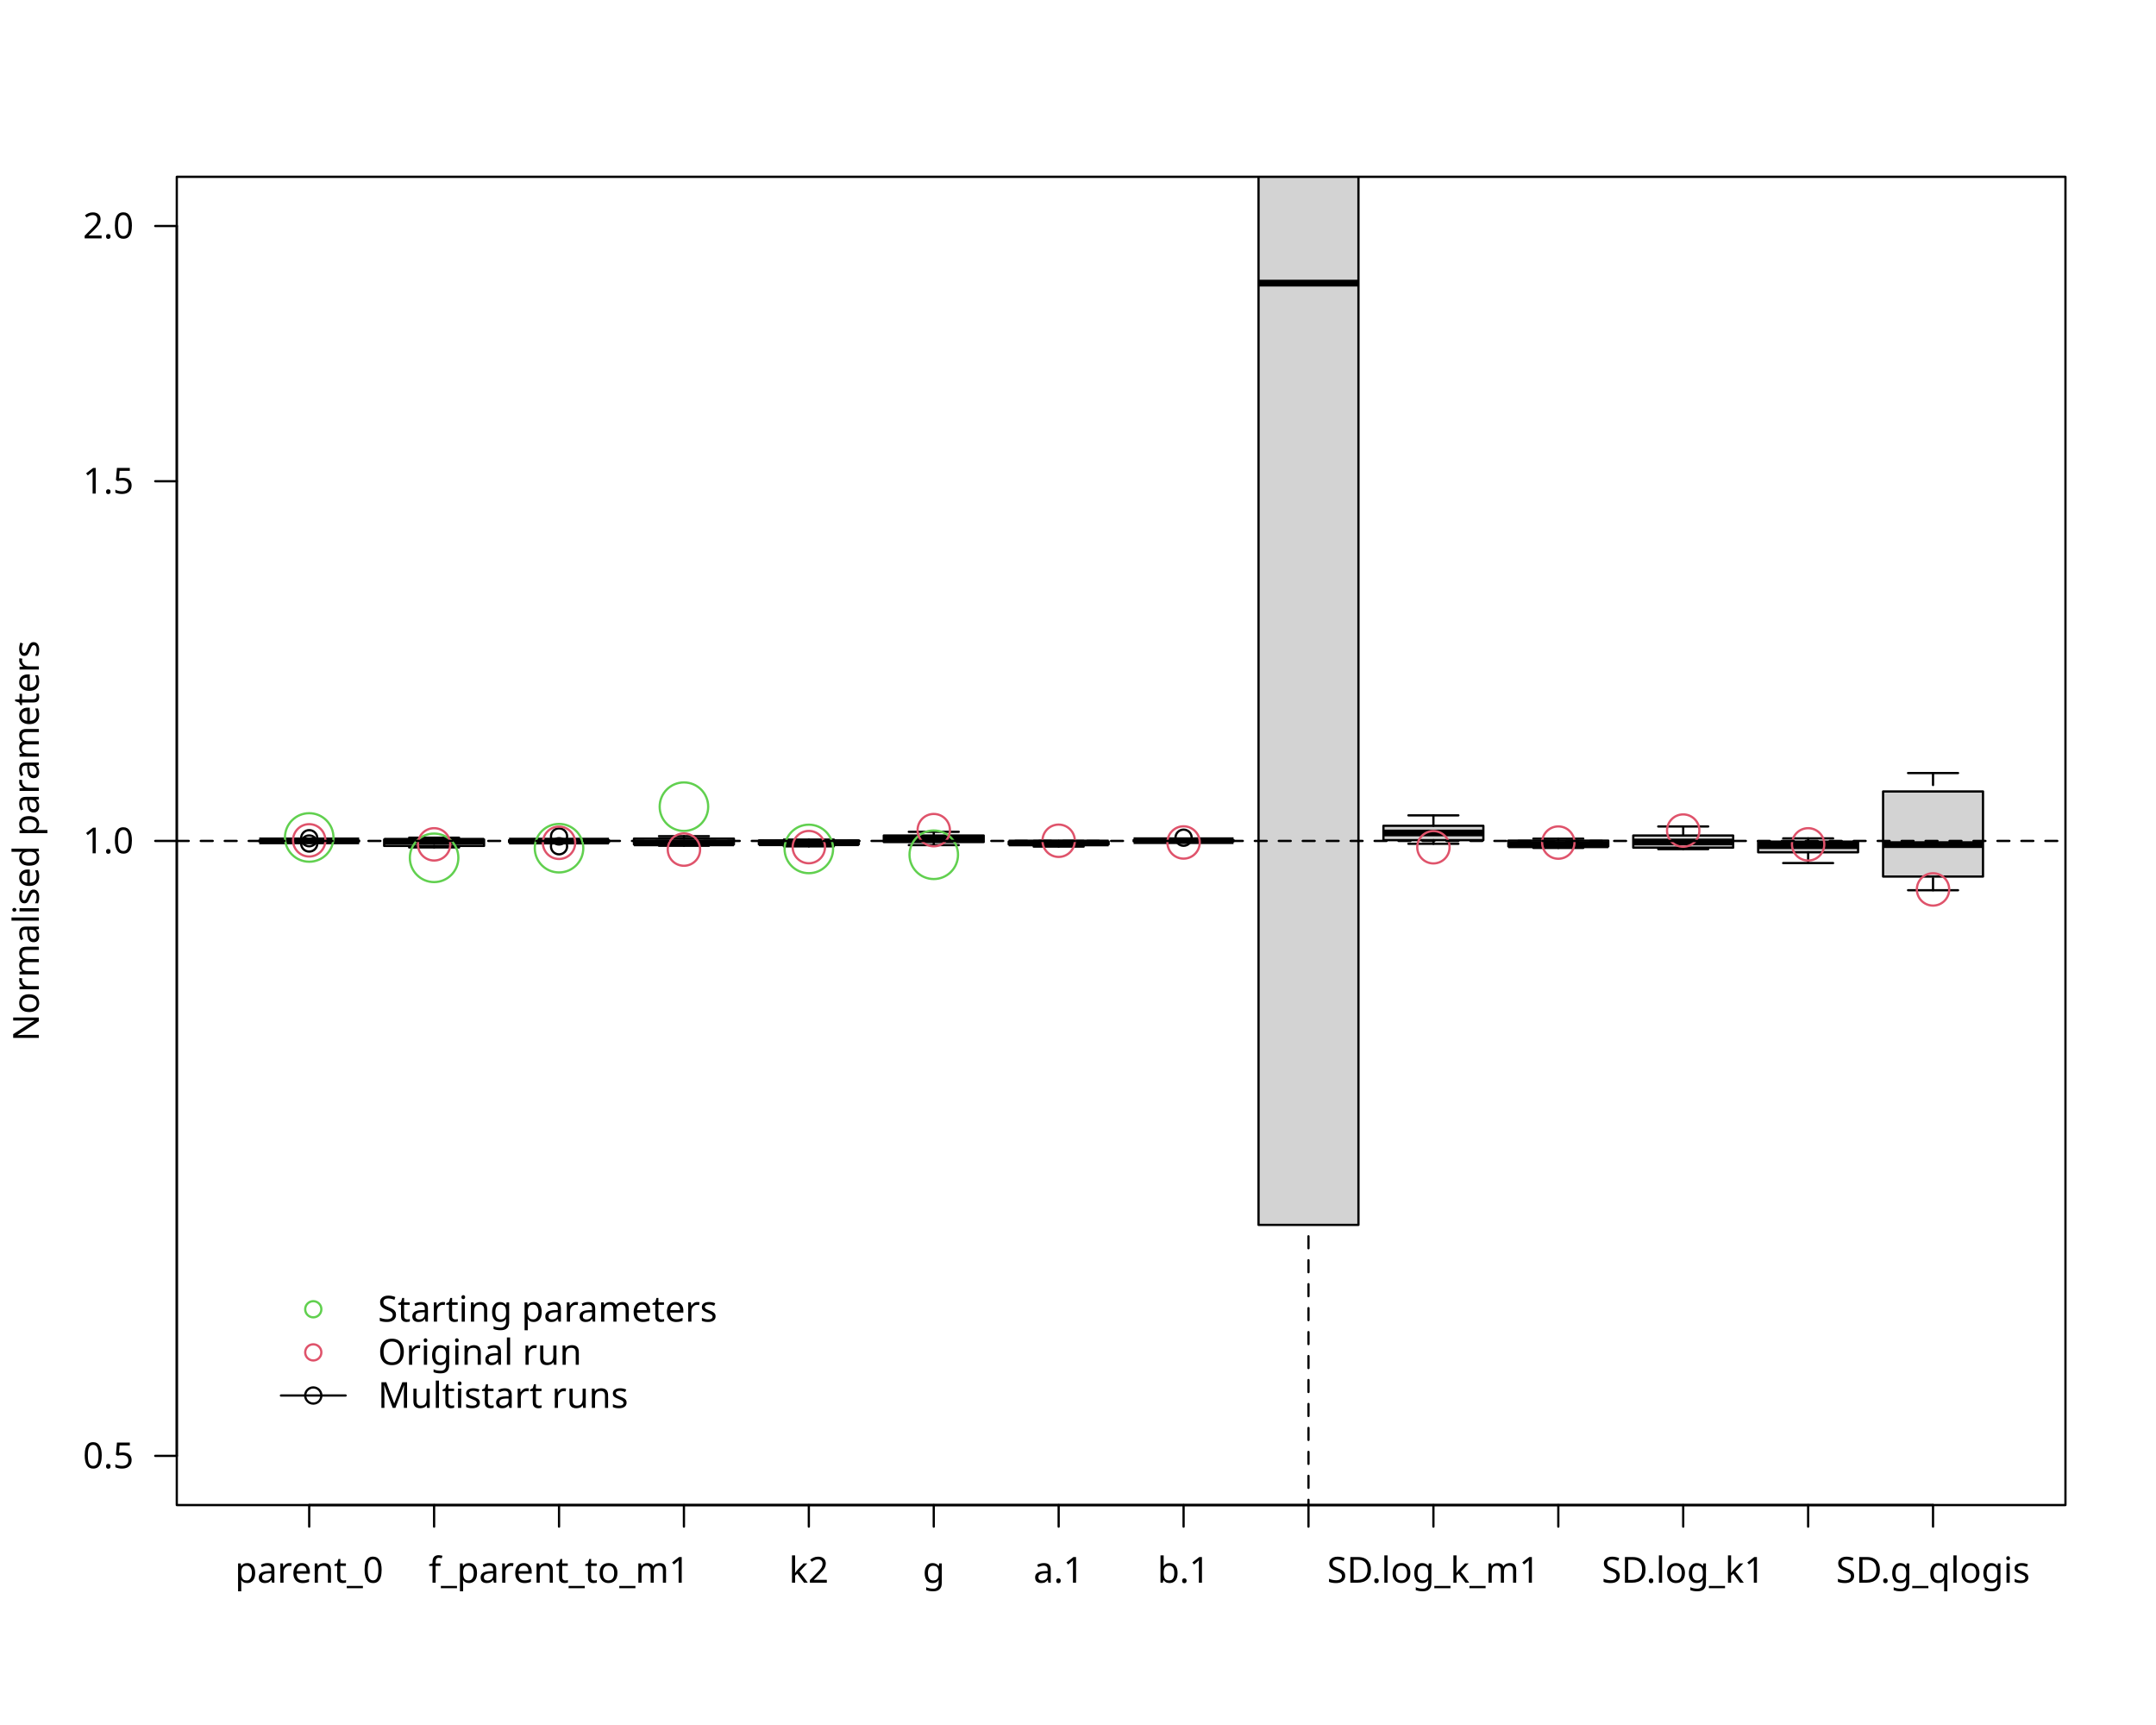
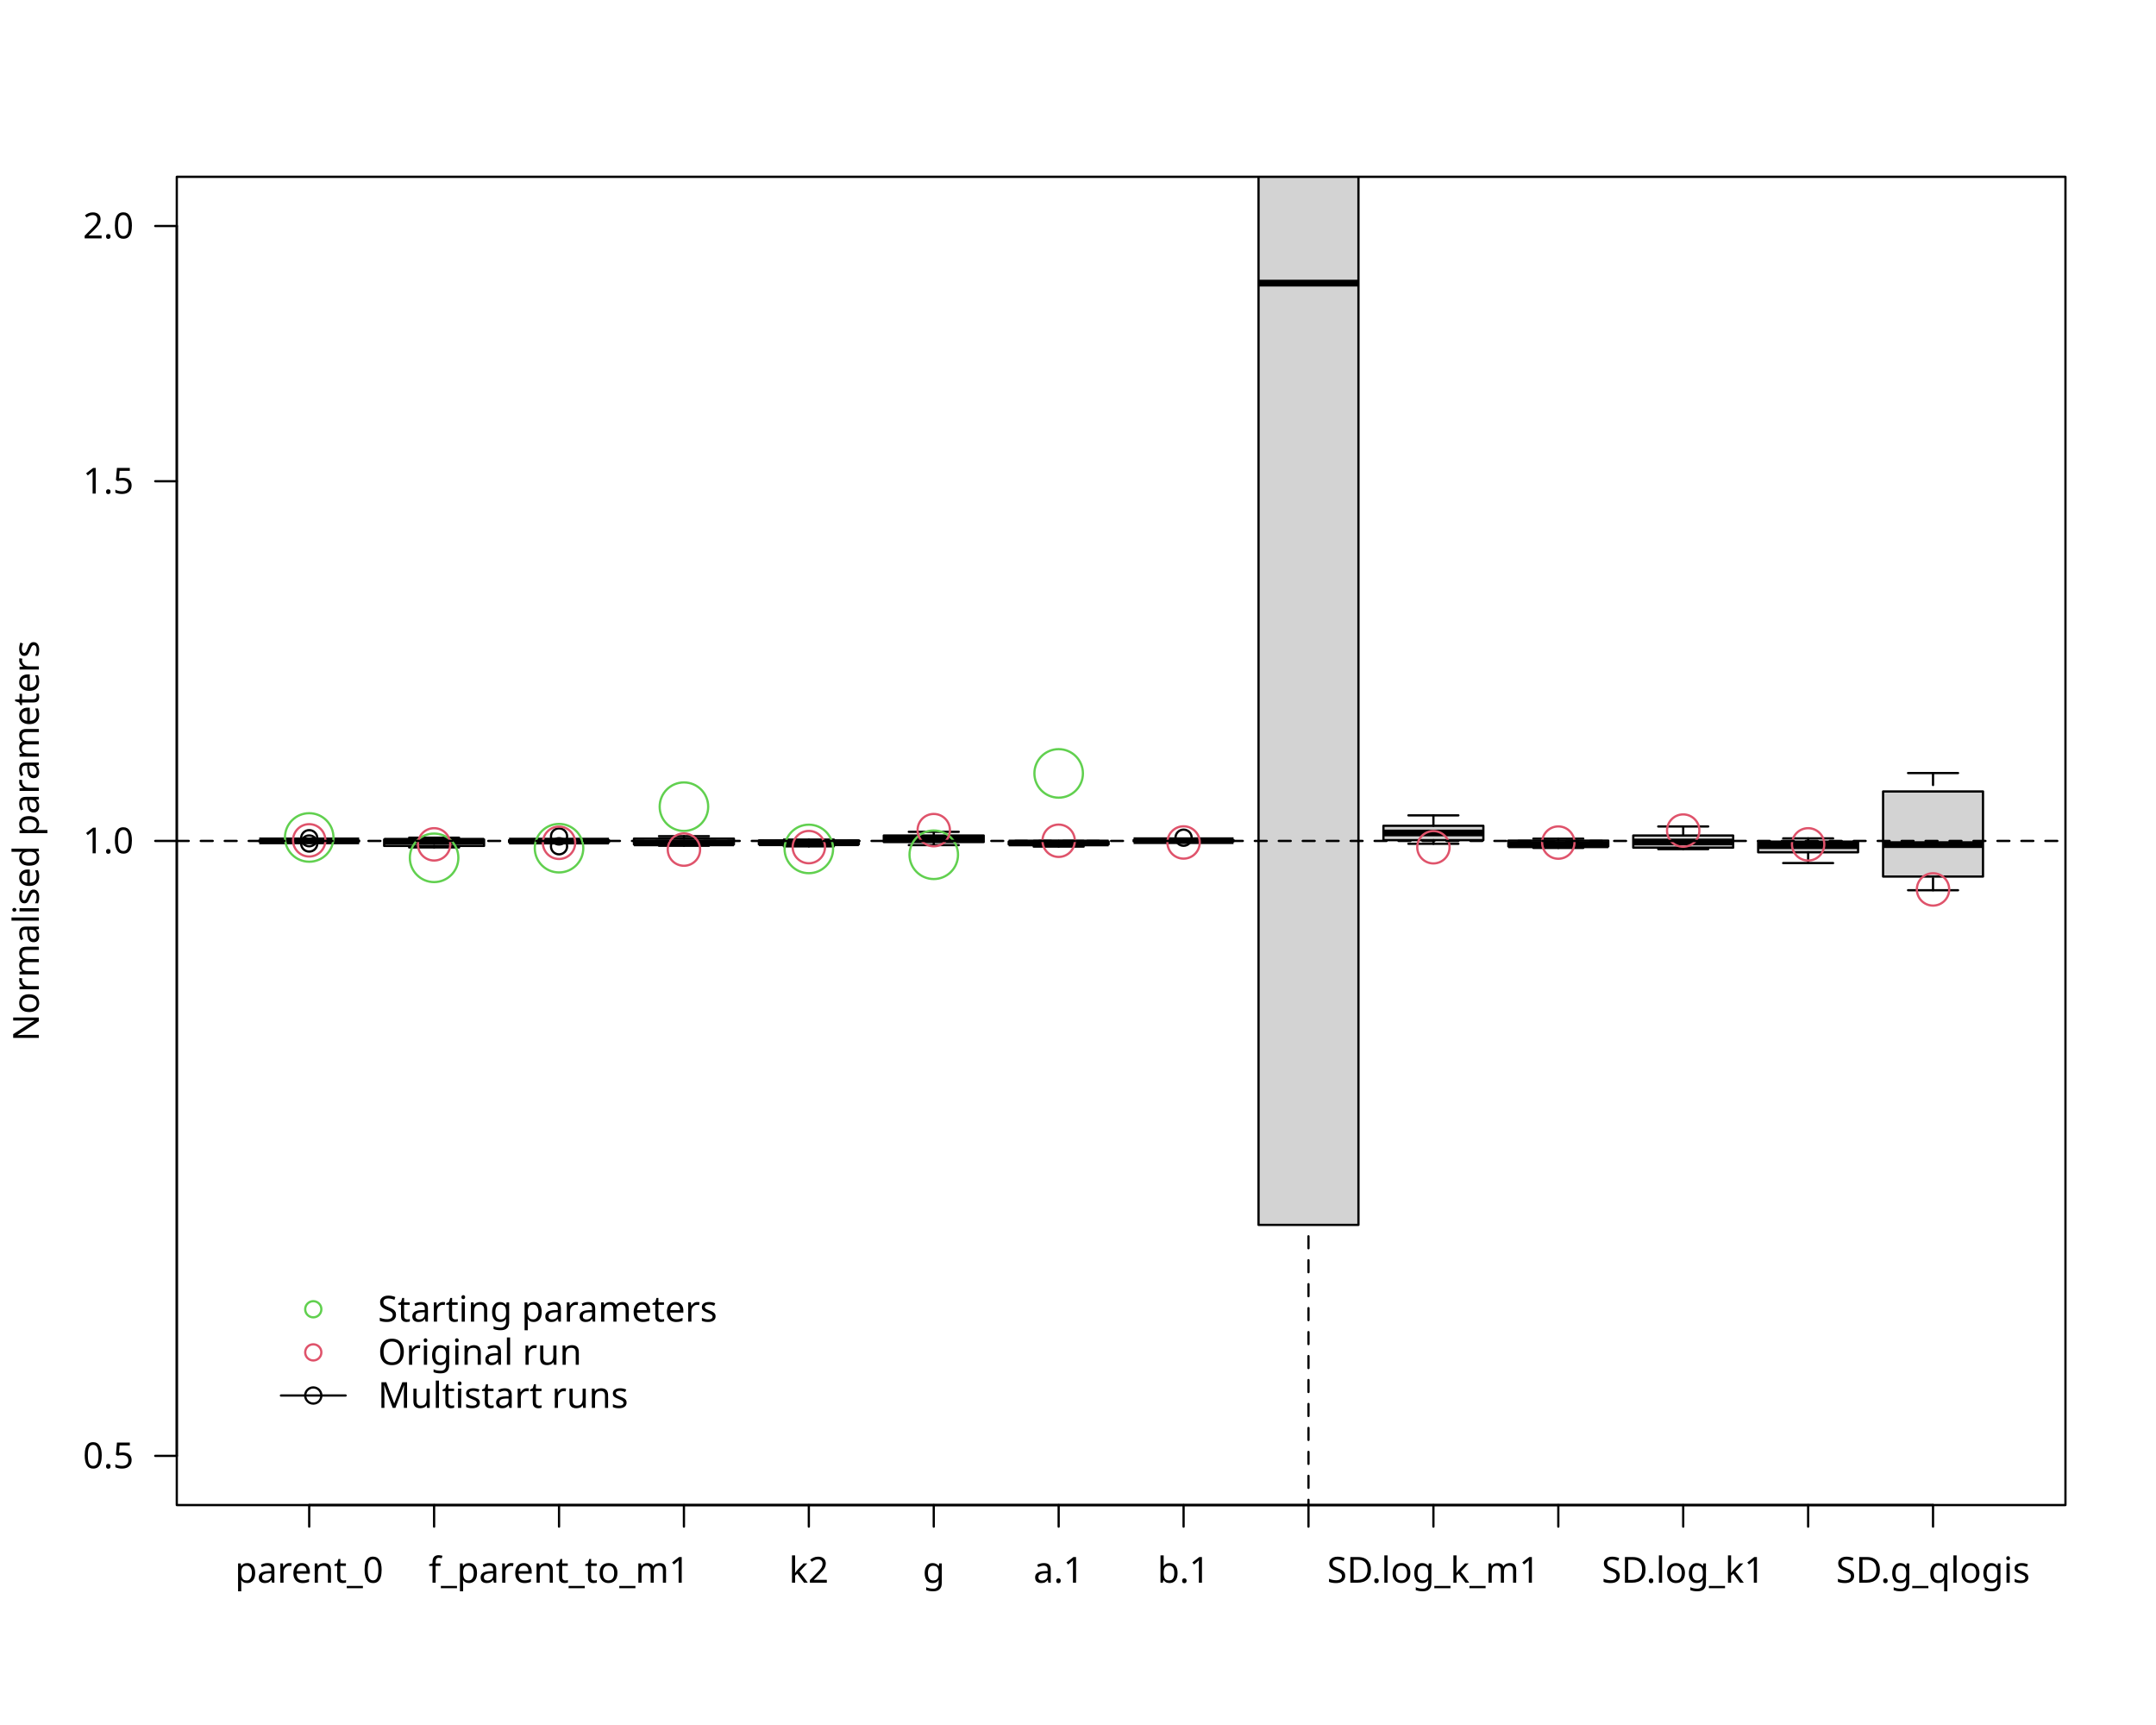
<svg xmlns="http://www.w3.org/2000/svg" class="svglite" data-engine-version="2.0" width="720.00pt" height="576.00pt" viewBox="0 0 720.00 576.00">
  <defs>
    <style type="text/css">
    .svglite line, .svglite polyline, .svglite polygon, .svglite path, .svglite rect, .svglite circle {
      fill: none;
      stroke: #000000;
      stroke-linecap: round;
      stroke-linejoin: round;
      stroke-miterlimit: 10.00;
    }
  </style>
  </defs>
  <rect width="100%" height="100%" style="stroke: none; fill: #FFFFFF;" />
  <defs>
    <clipPath id="cpMC4wMHw3MjAuMDB8MC4wMHw1NzYuMDA=">
      <rect x="0.00" y="0.00" width="720.00" height="576.00" />
    </clipPath>
  </defs>
  <g clip-path="url(#cpMC4wMHw3MjAuMDB8MC4wMHw1NzYuMDA=)">
</g>
  <defs>
    <clipPath id="cpNTkuMDR8Njg5Ljc2fDU5LjA0fDUwMi41Ng==">
      <rect x="59.04" y="59.04" width="630.72" height="443.52" />
    </clipPath>
  </defs>
  <g clip-path="url(#cpNTkuMDR8Njg5Ljc2fDU5LjA0fDUwMi41Ng==)">
    <polygon points="86.57,280.95 119.94,280.95 119.94,280.68 86.57,280.68 " style="stroke-width: 0.75; stroke: none; fill: #D3D3D3;" />
    <line x1="86.57" y1="280.78" x2="119.94" y2="280.78" style="stroke-width: 2.25; stroke-linecap: butt;" />
    <line x1="103.26" y1="281.01" x2="103.26" y2="280.95" style="stroke-width: 0.75; stroke-dasharray: 4.00,4.00;" />
    <line x1="103.26" y1="280.63" x2="103.26" y2="280.68" style="stroke-width: 0.75; stroke-dasharray: 4.00,4.00;" />
    <line x1="94.91" y1="281.01" x2="111.60" y2="281.01" style="stroke-width: 0.75;" />
    <line x1="94.91" y1="280.63" x2="111.60" y2="280.63" style="stroke-width: 0.75;" />
    <polygon points="86.57,280.95 119.94,280.95 119.94,280.68 86.57,280.68 " style="stroke-width: 0.75; fill: none;" />
    <circle cx="103.26" cy="281.66" r="2.70" style="stroke-width: 0.75;" />
    <circle cx="103.26" cy="279.89" r="2.70" style="stroke-width: 0.75;" />
    <polygon points="128.29,282.46 161.66,282.46 161.66,280.33 128.29,280.33 " style="stroke-width: 0.75; stroke: none; fill: #D3D3D3;" />
    <line x1="128.29" y1="280.88" x2="161.66" y2="280.88" style="stroke-width: 2.25; stroke-linecap: butt;" />
    <line x1="144.97" y1="282.96" x2="144.97" y2="282.46" style="stroke-width: 0.75; stroke-dasharray: 4.00,4.00;" />
    <line x1="144.97" y1="279.72" x2="144.97" y2="280.33" style="stroke-width: 0.75; stroke-dasharray: 4.00,4.00;" />
    <line x1="136.63" y1="282.96" x2="153.31" y2="282.96" style="stroke-width: 0.75;" />
    <line x1="136.63" y1="279.72" x2="153.31" y2="279.72" style="stroke-width: 0.75;" />
    <polygon points="128.29,282.46 161.66,282.46 161.66,280.33 128.29,280.33 " style="stroke-width: 0.75; fill: none;" />
    <polygon points="170.00,281.20 203.37,281.20 203.37,280.53 170.00,280.53 " style="stroke-width: 0.75; stroke: none; fill: #D3D3D3;" />
    <line x1="170.00" y1="280.84" x2="203.37" y2="280.84" style="stroke-width: 2.25; stroke-linecap: butt;" />
    <line x1="186.69" y1="281.48" x2="186.69" y2="281.20" style="stroke-width: 0.75; stroke-dasharray: 4.00,4.00;" />
    <line x1="186.69" y1="280.35" x2="186.69" y2="280.53" style="stroke-width: 0.75; stroke-dasharray: 4.00,4.00;" />
    <line x1="178.34" y1="281.48" x2="195.03" y2="281.48" style="stroke-width: 0.75;" />
    <line x1="178.34" y1="280.35" x2="195.03" y2="280.35" style="stroke-width: 0.75;" />
    <polygon points="170.00,281.20 203.37,281.20 203.37,280.53 170.00,280.53 " style="stroke-width: 0.75; fill: none;" />
    <circle cx="186.69" cy="279.30" r="2.70" style="stroke-width: 0.75;" />
    <circle cx="186.69" cy="282.58" r="2.70" style="stroke-width: 0.75;" />
    <polygon points="211.71,281.98 245.09,281.98 245.09,280.03 211.71,280.03 " style="stroke-width: 0.75; stroke: none; fill: #D3D3D3;" />
    <line x1="211.71" y1="281.46" x2="245.09" y2="281.46" style="stroke-width: 2.25; stroke-linecap: butt;" />
    <line x1="228.40" y1="282.40" x2="228.40" y2="281.98" style="stroke-width: 0.75; stroke-dasharray: 4.00,4.00;" />
    <line x1="228.40" y1="279.21" x2="228.40" y2="280.03" style="stroke-width: 0.75; stroke-dasharray: 4.00,4.00;" />
    <line x1="220.06" y1="282.40" x2="236.74" y2="282.40" style="stroke-width: 0.75;" />
    <line x1="220.06" y1="279.21" x2="236.74" y2="279.21" style="stroke-width: 0.75;" />
    <polygon points="211.71,281.98 245.09,281.98 245.09,280.03 211.71,280.03 " style="stroke-width: 0.75; fill: none;" />
    <polygon points="253.43,281.94 286.80,281.94 286.80,280.63 253.43,280.63 " style="stroke-width: 0.75; stroke: none; fill: #D3D3D3;" />
    <line x1="253.43" y1="281.42" x2="286.80" y2="281.42" style="stroke-width: 2.25; stroke-linecap: butt;" />
    <line x1="270.11" y1="282.62" x2="270.11" y2="281.94" style="stroke-width: 0.75; stroke-dasharray: 4.00,4.00;" />
    <line x1="270.11" y1="280.34" x2="270.11" y2="280.63" style="stroke-width: 0.75; stroke-dasharray: 4.00,4.00;" />
    <line x1="261.77" y1="282.62" x2="278.46" y2="282.62" style="stroke-width: 0.75;" />
    <line x1="261.77" y1="280.34" x2="278.46" y2="280.34" style="stroke-width: 0.75;" />
    <polygon points="253.43,281.94 286.80,281.94 286.80,280.63 253.43,280.63 " style="stroke-width: 0.75; fill: none;" />
    <polygon points="295.14,281.17 328.51,281.17 328.51,278.99 295.14,278.99 " style="stroke-width: 0.75; stroke: none; fill: #D3D3D3;" />
    <line x1="295.14" y1="280.18" x2="328.51" y2="280.18" style="stroke-width: 2.25; stroke-linecap: butt;" />
    <line x1="311.83" y1="282.20" x2="311.83" y2="281.17" style="stroke-width: 0.75; stroke-dasharray: 4.00,4.00;" />
    <line x1="311.83" y1="277.75" x2="311.83" y2="278.99" style="stroke-width: 0.75; stroke-dasharray: 4.00,4.00;" />
    <line x1="303.49" y1="282.20" x2="320.17" y2="282.20" style="stroke-width: 0.75;" />
    <line x1="303.49" y1="277.75" x2="320.17" y2="277.75" style="stroke-width: 0.75;" />
    <polygon points="295.14,281.17 328.51,281.17 328.51,278.99 295.14,278.99 " style="stroke-width: 0.75; fill: none;" />
    <polygon points="336.86,281.95 370.23,281.95 370.23,281.00 336.86,281.00 " style="stroke-width: 0.75; stroke: none; fill: #D3D3D3;" />
    <line x1="336.86" y1="281.48" x2="370.23" y2="281.48" style="stroke-width: 2.25; stroke-linecap: butt;" />
    <line x1="353.54" y1="282.69" x2="353.54" y2="281.95" style="stroke-width: 0.75; stroke-dasharray: 4.00,4.00;" />
    <line x1="353.54" y1="280.80" x2="353.54" y2="281.00" style="stroke-width: 0.75; stroke-dasharray: 4.00,4.00;" />
    <line x1="345.20" y1="282.69" x2="361.89" y2="282.69" style="stroke-width: 0.75;" />
    <line x1="345.20" y1="280.80" x2="361.89" y2="280.80" style="stroke-width: 0.75;" />
    <polygon points="336.86,281.95 370.23,281.95 370.23,281.00 336.86,281.00 " style="stroke-width: 0.75; fill: none;" />
    <polygon points="378.57,280.93 411.94,280.93 411.94,280.50 378.57,280.50 " style="stroke-width: 0.75; stroke: none; fill: #D3D3D3;" />
    <line x1="378.57" y1="280.72" x2="411.94" y2="280.72" style="stroke-width: 2.25; stroke-linecap: butt;" />
    <line x1="395.26" y1="281.09" x2="395.26" y2="280.93" style="stroke-width: 0.75; stroke-dasharray: 4.00,4.00;" />
    <line x1="395.26" y1="280.44" x2="395.26" y2="280.50" style="stroke-width: 0.75; stroke-dasharray: 4.00,4.00;" />
    <line x1="386.91" y1="281.09" x2="403.60" y2="281.09" style="stroke-width: 0.75;" />
    <line x1="386.91" y1="280.44" x2="403.60" y2="280.44" style="stroke-width: 0.75;" />
    <polygon points="378.57,280.93 411.94,280.93 411.94,280.50 378.57,280.50 " style="stroke-width: 0.75; fill: none;" />
    <circle cx="395.26" cy="279.72" r="2.70" style="stroke-width: 0.75;" />
    <polygon points="420.29,409.00 453.66,409.00 453.66,-49.57 420.29,-49.57 " style="stroke-width: 0.75; stroke: none; fill: #D3D3D3;" />
    <line x1="420.29" y1="94.54" x2="453.66" y2="94.54" style="stroke-width: 2.25; stroke-linecap: butt;" />
    <line x1="436.97" y1="656.81" x2="436.97" y2="409.00" style="stroke-width: 0.75; stroke-dasharray: 4.00,4.00;" />
    <line x1="436.97" y1="-136.13" x2="436.97" y2="-49.57" style="stroke-width: 0.75; stroke-dasharray: 4.00,4.00;" />
    <line x1="428.63" y1="656.81" x2="445.31" y2="656.81" style="stroke-width: 0.75;" />
    <line x1="428.63" y1="-136.13" x2="445.31" y2="-136.13" style="stroke-width: 0.75;" />
    <polygon points="420.29,409.00 453.66,409.00 453.66,-49.57 420.29,-49.57 " style="stroke-width: 0.75; fill: none;" />
    <polygon points="462.00,280.54 495.37,280.54 495.37,275.74 462.00,275.74 " style="stroke-width: 0.75; stroke: none; fill: #D3D3D3;" />
    <line x1="462.00" y1="278.14" x2="495.37" y2="278.14" style="stroke-width: 2.25; stroke-linecap: butt;" />
    <line x1="478.69" y1="281.75" x2="478.69" y2="280.54" style="stroke-width: 0.75; stroke-dasharray: 4.00,4.00;" />
    <line x1="478.69" y1="272.26" x2="478.69" y2="275.74" style="stroke-width: 0.75; stroke-dasharray: 4.00,4.00;" />
    <line x1="470.34" y1="281.75" x2="487.03" y2="281.75" style="stroke-width: 0.75;" />
    <line x1="470.34" y1="272.26" x2="487.03" y2="272.26" style="stroke-width: 0.75;" />
    <polygon points="462.00,280.54 495.37,280.54 495.37,275.74 462.00,275.74 " style="stroke-width: 0.75; fill: none;" />
    <polygon points="503.71,282.63 537.09,282.63 537.09,280.69 503.71,280.69 " style="stroke-width: 0.75; stroke: none; fill: #D3D3D3;" />
    <line x1="503.71" y1="282.10" x2="537.09" y2="282.10" style="stroke-width: 2.25; stroke-linecap: butt;" />
    <line x1="520.40" y1="283.13" x2="520.40" y2="282.63" style="stroke-width: 0.75; stroke-dasharray: 4.00,4.00;" />
    <line x1="520.40" y1="280.04" x2="520.40" y2="280.69" style="stroke-width: 0.75; stroke-dasharray: 4.00,4.00;" />
    <line x1="512.06" y1="283.13" x2="528.74" y2="283.13" style="stroke-width: 0.75;" />
    <line x1="512.06" y1="280.04" x2="528.74" y2="280.04" style="stroke-width: 0.75;" />
    <polygon points="503.71,282.63 537.09,282.63 537.09,280.69 503.71,280.69 " style="stroke-width: 0.75; fill: none;" />
    <polygon points="545.43,283.04 578.80,283.04 578.80,278.99 545.43,278.99 " style="stroke-width: 0.75; stroke: none; fill: #D3D3D3;" />
    <line x1="545.43" y1="281.15" x2="578.80" y2="281.15" style="stroke-width: 2.25; stroke-linecap: butt;" />
    <line x1="562.11" y1="283.53" x2="562.11" y2="283.04" style="stroke-width: 0.75; stroke-dasharray: 4.00,4.00;" />
    <line x1="562.11" y1="275.97" x2="562.11" y2="278.99" style="stroke-width: 0.75; stroke-dasharray: 4.00,4.00;" />
    <line x1="553.77" y1="283.53" x2="570.46" y2="283.53" style="stroke-width: 0.75;" />
    <line x1="553.77" y1="275.97" x2="570.46" y2="275.97" style="stroke-width: 0.75;" />
    <polygon points="545.43,283.04 578.80,283.04 578.80,278.99 545.43,278.99 " style="stroke-width: 0.75; fill: none;" />
    <polygon points="587.14,284.59 620.51,284.59 620.51,281.02 587.14,281.02 " style="stroke-width: 0.75; stroke: none; fill: #D3D3D3;" />
    <line x1="587.14" y1="282.38" x2="620.51" y2="282.38" style="stroke-width: 2.25; stroke-linecap: butt;" />
    <line x1="603.83" y1="288.19" x2="603.83" y2="284.59" style="stroke-width: 0.75; stroke-dasharray: 4.00,4.00;" />
    <line x1="603.83" y1="279.95" x2="603.83" y2="281.02" style="stroke-width: 0.75; stroke-dasharray: 4.00,4.00;" />
    <line x1="595.49" y1="288.19" x2="612.17" y2="288.19" style="stroke-width: 0.75;" />
    <line x1="595.49" y1="279.95" x2="612.17" y2="279.95" style="stroke-width: 0.75;" />
    <polygon points="587.14,284.59 620.51,284.59 620.51,281.02 587.14,281.02 " style="stroke-width: 0.75; fill: none;" />
    <polygon points="628.86,292.70 662.23,292.70 662.23,264.27 628.86,264.27 " style="stroke-width: 0.75; stroke: none; fill: #D3D3D3;" />
    <line x1="628.86" y1="282.03" x2="662.23" y2="282.03" style="stroke-width: 2.25; stroke-linecap: butt;" />
    <line x1="645.54" y1="297.26" x2="645.54" y2="292.70" style="stroke-width: 0.75; stroke-dasharray: 4.00,4.00;" />
    <line x1="645.54" y1="258.13" x2="645.54" y2="264.27" style="stroke-width: 0.75; stroke-dasharray: 4.00,4.00;" />
    <line x1="637.20" y1="297.26" x2="653.89" y2="297.26" style="stroke-width: 0.75;" />
    <line x1="637.20" y1="258.13" x2="653.89" y2="258.13" style="stroke-width: 0.75;" />
    <polygon points="628.86,292.70 662.23,292.70 662.23,264.27 628.86,264.27 " style="stroke-width: 0.75; fill: none;" />
  </g>
  <g clip-path="url(#cpMC4wMHw3MjAuMDB8MC4wMHw1NzYuMDA=)">
    <line x1="103.26" y1="502.56" x2="645.54" y2="502.56" style="stroke-width: 0.75;" />
    <line x1="103.26" y1="502.56" x2="103.26" y2="509.76" style="stroke-width: 0.75;" />
    <line x1="144.97" y1="502.56" x2="144.97" y2="509.76" style="stroke-width: 0.75;" />
    <line x1="186.69" y1="502.56" x2="186.69" y2="509.76" style="stroke-width: 0.75;" />
    <line x1="228.40" y1="502.56" x2="228.40" y2="509.76" style="stroke-width: 0.75;" />
    <line x1="270.11" y1="502.56" x2="270.11" y2="509.76" style="stroke-width: 0.75;" />
    <line x1="311.83" y1="502.56" x2="311.83" y2="509.76" style="stroke-width: 0.75;" />
    <line x1="353.54" y1="502.56" x2="353.54" y2="509.76" style="stroke-width: 0.75;" />
    <line x1="395.26" y1="502.56" x2="395.26" y2="509.76" style="stroke-width: 0.75;" />
    <line x1="436.97" y1="502.56" x2="436.97" y2="509.76" style="stroke-width: 0.75;" />
    <line x1="478.69" y1="502.56" x2="478.69" y2="509.76" style="stroke-width: 0.75;" />
    <line x1="520.40" y1="502.56" x2="520.40" y2="509.76" style="stroke-width: 0.75;" />
    <line x1="562.11" y1="502.56" x2="562.11" y2="509.76" style="stroke-width: 0.75;" />
    <line x1="603.83" y1="502.56" x2="603.83" y2="509.76" style="stroke-width: 0.75;" />
    <line x1="645.54" y1="502.56" x2="645.54" y2="509.76" style="stroke-width: 0.75;" />
    <text x="103.26" y="528.48" text-anchor="middle" style="font-size: 12.00px; font-family: sans;" textLength="47.38px" lengthAdjust="spacingAndGlyphs">parent_0</text>
    <text x="186.69" y="528.48" text-anchor="middle" style="font-size: 12.00px; font-family: sans;" textLength="84.07px" lengthAdjust="spacingAndGlyphs">f_parent_to_m1</text>
    <text x="270.11" y="528.48" text-anchor="middle" style="font-size: 12.00px; font-family: sans;" textLength="12.68px" lengthAdjust="spacingAndGlyphs">k2</text>
    <text x="311.83" y="528.48" text-anchor="middle" style="font-size: 12.00px; font-family: sans;" textLength="6.67px" lengthAdjust="spacingAndGlyphs">g</text>
    <text x="353.54" y="528.48" text-anchor="middle" style="font-size: 12.00px; font-family: sans;" textLength="16.68px" lengthAdjust="spacingAndGlyphs">a.1</text>
    <text x="395.26" y="528.48" text-anchor="middle" style="font-size: 12.00px; font-family: sans;" textLength="16.68px" lengthAdjust="spacingAndGlyphs">b.1</text>
    <text x="478.69" y="528.48" text-anchor="middle" style="font-size: 12.00px; font-family: sans;" textLength="72.05px" lengthAdjust="spacingAndGlyphs">SD.log_k_m1</text>
    <text x="562.11" y="528.48" text-anchor="middle" style="font-size: 12.00px; font-family: sans;" textLength="55.38px" lengthAdjust="spacingAndGlyphs">SD.log_k1</text>
    <text x="645.54" y="528.48" text-anchor="middle" style="font-size: 12.00px; font-family: sans;" textLength="64.71px" lengthAdjust="spacingAndGlyphs">SD.g_qlogis</text>
    <line x1="59.04" y1="486.13" x2="59.04" y2="75.47" style="stroke-width: 0.75;" />
    <line x1="59.04" y1="486.13" x2="51.84" y2="486.13" style="stroke-width: 0.75;" />
    <line x1="59.04" y1="280.80" x2="51.84" y2="280.80" style="stroke-width: 0.75;" />
    <line x1="59.04" y1="160.69" x2="51.84" y2="160.69" style="stroke-width: 0.75;" />
    <line x1="59.04" y1="75.47" x2="51.84" y2="75.47" style="stroke-width: 0.75;" />
    <text x="44.64" y="490.26" text-anchor="end" style="font-size: 12.00px; font-family: sans;" textLength="16.68px" lengthAdjust="spacingAndGlyphs">0.5</text>
    <text x="44.64" y="284.93" text-anchor="end" style="font-size: 12.00px; font-family: sans;" textLength="16.68px" lengthAdjust="spacingAndGlyphs">1.0</text>
    <text x="44.64" y="164.82" text-anchor="end" style="font-size: 12.00px; font-family: sans;" textLength="16.68px" lengthAdjust="spacingAndGlyphs">1.5</text>
    <text x="44.64" y="79.60" text-anchor="end" style="font-size: 12.00px; font-family: sans;" textLength="16.68px" lengthAdjust="spacingAndGlyphs">2.0</text>
    <text transform="translate(12.96,280.80) rotate(-90)" text-anchor="middle" style="font-size: 12.00px; font-family: sans;" textLength="124.73px" lengthAdjust="spacingAndGlyphs">Normalised parameters</text>
    <polygon points="59.04,502.56 689.76,502.56 689.76,59.04 59.04,59.04 " style="stroke-width: 0.75; fill: none;" />
  </g>
  <g clip-path="url(#cpNTkuMDR8Njg5Ljc2fDU5LjA0fDUwMi41Ng==)">
    <circle cx="103.26" cy="279.64" r="8.10" style="stroke-width: 0.75; stroke: #61D04F;" />
    <circle cx="144.97" cy="286.44" r="8.10" style="stroke-width: 0.75; stroke: #61D04F;" />
    <circle cx="186.69" cy="283.22" r="8.10" style="stroke-width: 0.75; stroke: #61D04F;" />
    <circle cx="228.40" cy="269.36" r="8.10" style="stroke-width: 0.75; stroke: #61D04F;" />
    <circle cx="270.11" cy="283.47" r="8.10" style="stroke-width: 0.75; stroke: #61D04F;" />
    <circle cx="311.83" cy="285.42" r="8.10" style="stroke-width: 0.75; stroke: #61D04F;" />
+     <circle cx="353.54" cy="258.25" r="8.10" style="stroke-width: 0.75; stroke: #61D04F;" />
+     <circle cx="395.26" cy="-596.36" r="8.10" style="stroke-width: 0.75; stroke: #61D04F;" />
    <circle cx="103.26" cy="280.60" r="5.40" style="stroke-width: 0.75; stroke: #DF536B;" />
    <circle cx="144.97" cy="281.94" r="5.40" style="stroke-width: 0.75; stroke: #DF536B;" />
    <circle cx="186.69" cy="281.42" r="5.40" style="stroke-width: 0.75; stroke: #DF536B;" />
    <circle cx="228.40" cy="283.69" r="5.40" style="stroke-width: 0.75; stroke: #DF536B;" />
    <circle cx="270.11" cy="282.86" r="5.40" style="stroke-width: 0.75; stroke: #DF536B;" />
    <circle cx="311.83" cy="277.19" r="5.40" style="stroke-width: 0.75; stroke: #DF536B;" />
    <circle cx="353.54" cy="280.74" r="5.40" style="stroke-width: 0.75; stroke: #DF536B;" />
    <circle cx="395.26" cy="281.31" r="5.40" style="stroke-width: 0.75; stroke: #DF536B;" />
    <circle cx="436.97" cy="-50.55" r="5.40" style="stroke-width: 0.75; stroke: #DF536B;" />
    <circle cx="478.69" cy="282.91" r="5.40" style="stroke-width: 0.75; stroke: #DF536B;" />
    <circle cx="520.40" cy="281.35" r="5.40" style="stroke-width: 0.75; stroke: #DF536B;" />
    <circle cx="562.11" cy="277.34" r="5.40" style="stroke-width: 0.75; stroke: #DF536B;" />
    <circle cx="603.83" cy="281.94" r="5.40" style="stroke-width: 0.75; stroke: #DF536B;" />
    <circle cx="645.54" cy="296.99" r="5.40" style="stroke-width: 0.75; stroke: #DF536B;" />
    <line x1="59.04" y1="280.80" x2="689.76" y2="280.80" style="stroke-width: 0.75; stroke-dasharray: 4.00,4.00;" />
    <line x1="93.82" y1="465.98" x2="115.42" y2="465.98" style="stroke-width: 0.75;" />
    <circle cx="104.62" cy="437.18" r="2.70" style="stroke-width: 0.75; stroke: #61D04F;" />
    <circle cx="104.62" cy="451.58" r="2.70" style="stroke-width: 0.75; stroke: #DF536B;" />
    <circle cx="104.62" cy="465.98" r="2.70" style="stroke-width: 0.75;" />
    <text x="126.22" y="441.31" style="font-size: 12.00px; font-family: sans;" textLength="105.39px" lengthAdjust="spacingAndGlyphs">Starting parameters</text>
    <text x="126.22" y="455.71" style="font-size: 12.00px; font-family: sans;" textLength="62.03px" lengthAdjust="spacingAndGlyphs">Original run</text>
    <text x="126.22" y="470.11" style="font-size: 12.00px; font-family: sans;" textLength="75.36px" lengthAdjust="spacingAndGlyphs">Multistart runs</text>
  </g>
</svg>
